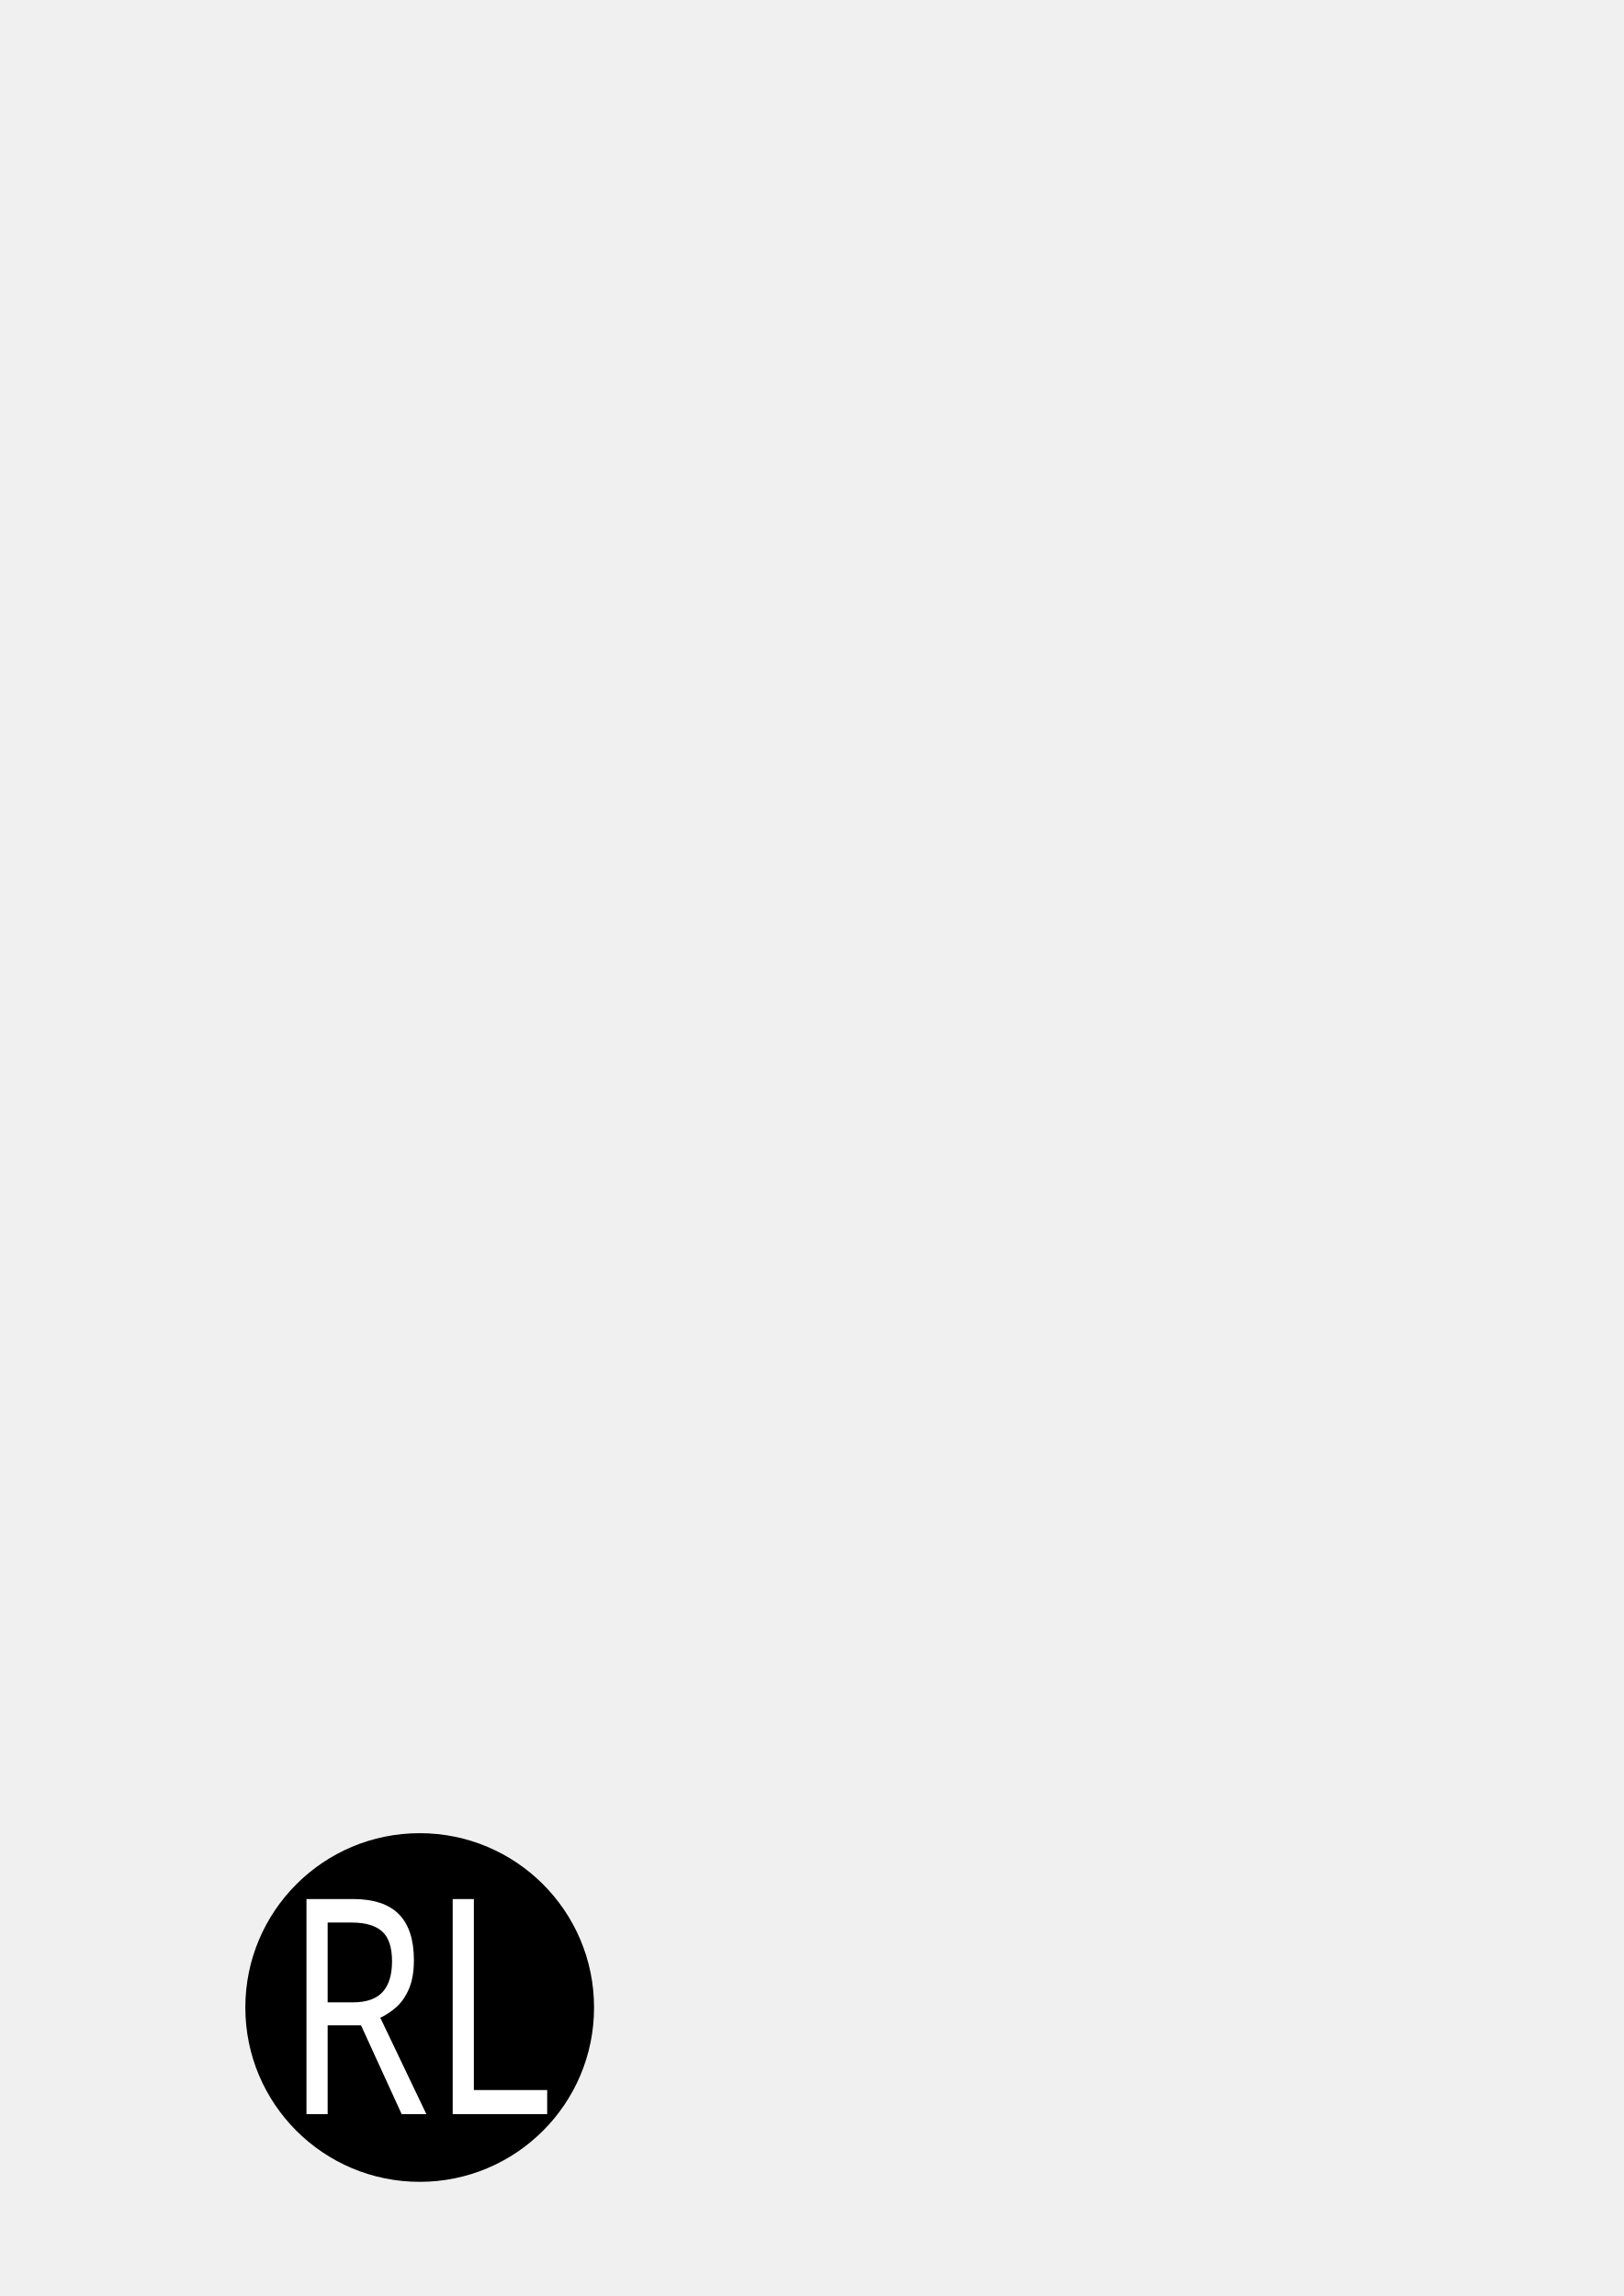
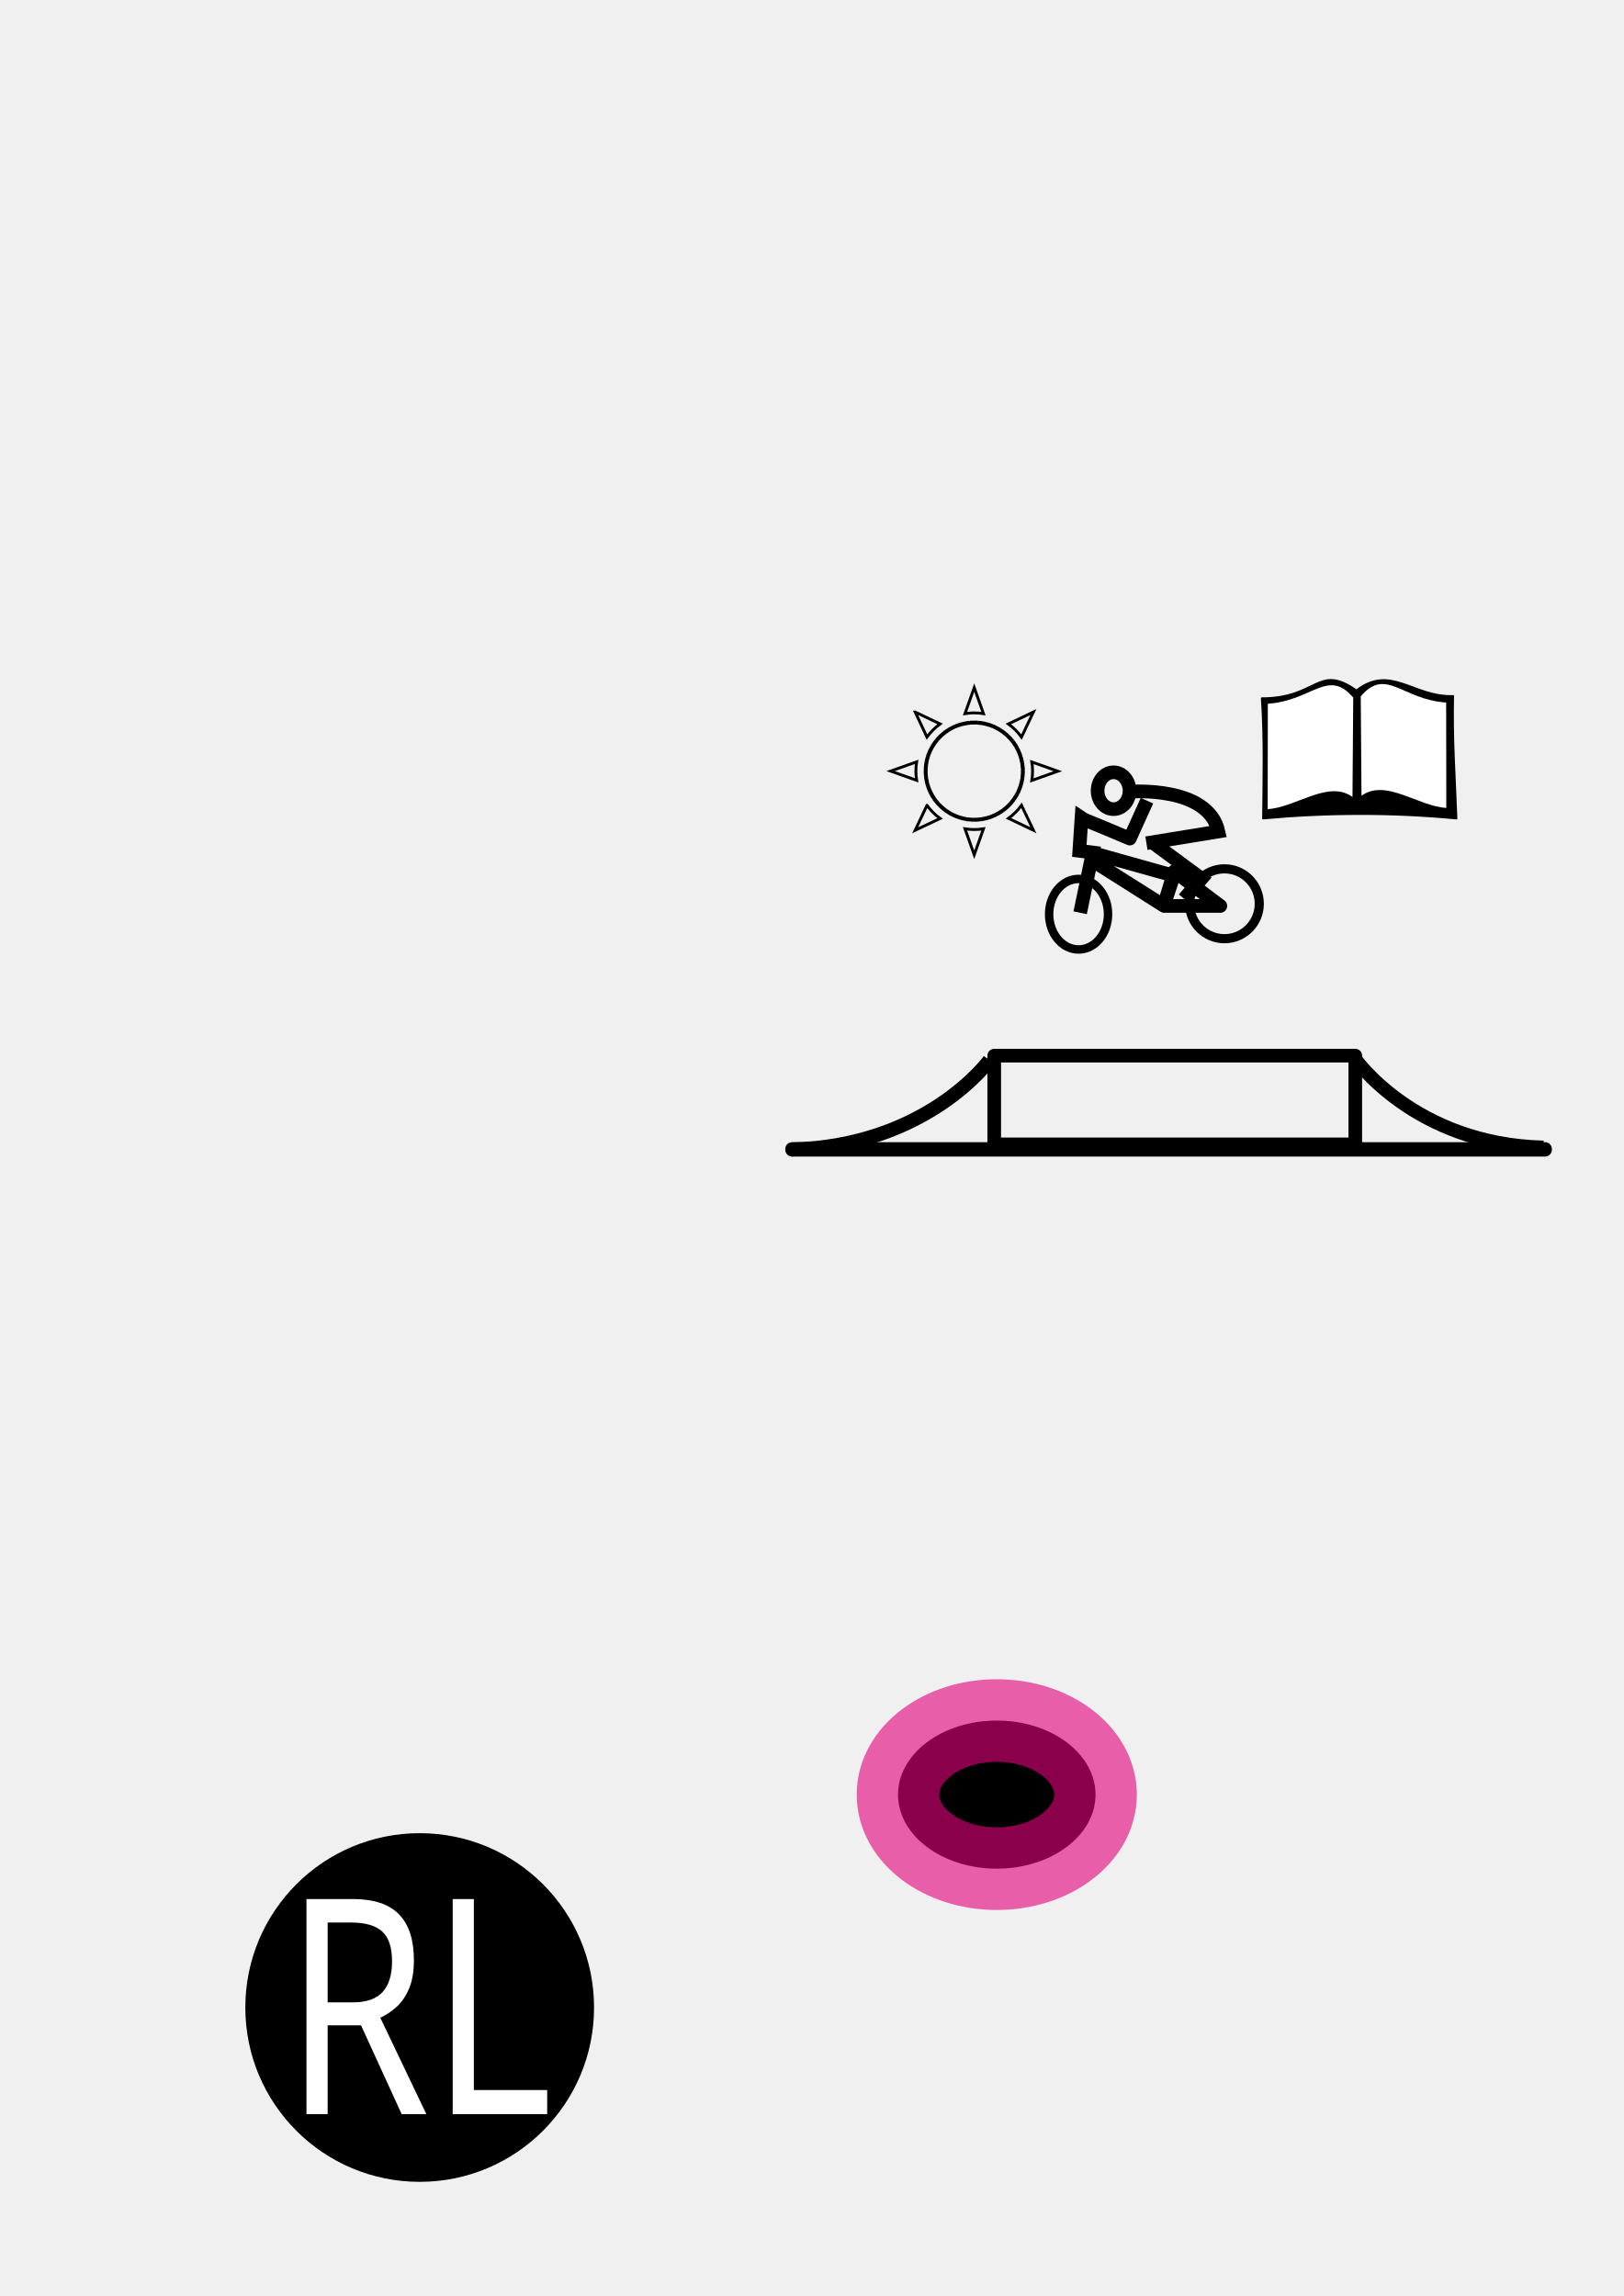
<svg xmlns="http://www.w3.org/2000/svg" width="210mm" height="297mm" viewBox="0 0 744.094 1052.362" id="svg2" version="1.1">
  <defs id="defs4" />
  <g id="layer1">
    <circle style="fill:#000000;stroke-width:14.7;stroke-miterlimit:4;stroke-dasharray:none" id="path4198" cx="192.333" cy="920.133" r="79.903" />
    <text xml:space="preserve" style="font-style:normal;font-weight:normal;font-size:121.957px;line-height:125%;font-family:sans-serif;letter-spacing:0px;word-spacing:0px;fill:#ffffff;fill-opacity:1;stroke:none;stroke-width:1px;stroke-linecap:butt;stroke-linejoin:miter;stroke-opacity:1" x="147.189" y="855.867" id="text4200" transform="scale(0.8832421,1.132192)">
      <tspan id="tspan4202" x="147.189" y="855.867">RL</tspan>
    </text>
+     <ellipse style="opacity:0.342;fill:none;stroke:#000000;stroke-width:0.125;stroke-miterlimit:4;stroke-dasharray:none;stroke-opacity:0" id="path5112" cx="512.299" cy="833.866" rx="57.629" ry="102.53" />
+     <ellipse style="opacity:1;fill:#000000;stroke:#e3007c;stroke-width:37.875;stroke-miterlimit:4;stroke-dasharray:none;stroke-opacity:0.608" id="path5114" cx="456.791" cy="822.552" rx="45.255" ry="33.941" />
+     <ellipse style="opacity:1;fill:none;stroke:#000000;stroke-width:3.872;stroke-miterlimit:3.9;stroke-dasharray:none;stroke-opacity:1" id="path5116" cx="494.283" cy="419.019" rx="13.5" ry="16.17" />
+     <ellipse style="opacity:1;fill:none;stroke:#000000;stroke-width:4.19;stroke-miterlimit:3.9;stroke-dasharray:none;stroke-opacity:1" id="path5116-3" cx="561.125" cy="414.237" rx="15.966" ry="16.011" />
+     <ellipse style="opacity:1;fill:none;stroke:#000000;stroke-width:6.25;stroke-miterlimit:3.9;stroke-dasharray:none;stroke-opacity:1" id="path5133" ry="8.438" rx="7.312" cy="362.425" cx="510.312" />
+     <path style="fill:none;fill-rule:evenodd;stroke:#000000;stroke-width:6.25;stroke-linecap:butt;stroke-linejoin:miter;stroke-miterlimit:4;stroke-dasharray:none;stroke-opacity:1" d="m 517.875,362.862 c 0,0 35.75,-2.875 40.5,18.25 l -33,5.375" id="path5135" />
+     <path style="fill:none;fill-rule:evenodd;stroke:#000000;stroke-width:6.25;stroke-linecap:butt;stroke-linejoin:miter;stroke-miterlimit:4;stroke-dasharray:none;stroke-opacity:1" d="m 527.75,385.862 22.875,16.875 -8,9.25" id="path5139" />
+     <path style="fill:none;fill-rule:evenodd;stroke:#000000;stroke-width:6.25;stroke-linecap:butt;stroke-linejoin:miter;stroke-miterlimit:4;stroke-dasharray:none;stroke-opacity:1" d="m 495,418.362 5.75,-27.625 -6.125,-0.75 1,-15.125 3,2 -5.125,-1.75" id="path5141" />
+     <path style="fill:none;fill-rule:evenodd;stroke:#000000;stroke-width:6.25;stroke-linecap:butt;stroke-linejoin:round;stroke-miterlimit:4;stroke-dasharray:none;stroke-opacity:1" d="m 496.75,375.737 c 1,0.125 21,8.625 21,8.625 l 7.875,-17.375" id="path5143" />
+     <path style="fill:none;fill-rule:evenodd;stroke:#000000;stroke-width:6.25;stroke-linecap:butt;stroke-linejoin:round;stroke-miterlimit:4;stroke-dasharray:none;stroke-opacity:1" d="m 502.5,395.612 31,19.625 25.75,0 -21.125,-15.875 -4.625,15.25 4.375,-13.25 -34.75,-9.75 z" id="path5145" />
+     <rect style="opacity:1;fill:none;stroke:#000000;stroke-width:6.25;stroke-linejoin:round;stroke-miterlimit:4;stroke-dasharray:none;stroke-opacity:1" id="rect5149" width="165.463" height="40.659" x="455.623" y="483.848" />
+     <rect style="opacity:1;fill:none;stroke:#000000;stroke-width:6.25;stroke-linejoin:round;stroke-miterlimit:4;stroke-dasharray:none;stroke-opacity:1" id="rect5151" width="345.068" height="0.354" x="362.992" y="526.628" />
+     <path style="fill:none;fill-rule:evenodd;stroke:#000000;stroke-width:6.25;stroke-linecap:butt;stroke-linejoin:round;stroke-miterlimit:4;stroke-dasharray:none;stroke-opacity:1" d="m 620.732,484.909 c 0,0 27.224,39.598 86.621,41.012" id="path5153" />
+     <path style="fill:none;fill-rule:evenodd;stroke:#000000;stroke-width:6.394;stroke-linecap:butt;stroke-linejoin:round;stroke-miterlimit:4;stroke-dasharray:none;stroke-opacity:1" d="m 453.467,485.92 c 0,0 -28.547,39.52 -90.831,40.932" id="path5153-6" />
+     <g id="layer1-5" transform="matrix(1.782141,0,0,1.782141,403.6895,310.7093)">
+       <g id="g3936">
+         <path d="M 24,2.5 21.625,9.188 C 22.399,9.064 23.191,9 24,9 c 0.809,0 1.601,0.064 2.375,0.188 L 24,2.5 Z m -15.188,6.281 3.031,6.438 c 0.935,-1.29 2.085,-2.44 3.375,-3.375 L 8.813,8.781 Z m 30.406,0 -6.438,3.062 c 1.29,0.935 2.44,2.085 3.375,3.375 L 39.218,8.781 Z m -30.03,12.813 -6.688,2.375 6.688,2.375 c -0.12,-0.764 -0.188,-1.546 -0.188,-2.344 0,-0.819 0.061,-1.622 0.188,-2.406 z m 29.624,0.031 c 0.124,0.774 0.188,1.566 0.188,2.375 0,0.809 -0.064,1.601 -0.188,2.375 l 6.688,-2.375 -6.688,-2.375 z m -26.968,11.156 -3.031,6.407 6.407,-3.032 c -1.29,-0.935 -2.44,-2.085 -3.375,-3.375 z m 24.312,0 c -0.926,1.278 -2.069,2.413 -3.344,3.344 l 6.406,3.062 -3.062,-6.406 z m -14.531,6.031 2.375,6.688 2.375,-6.688 c -0.774,0.124 -1.566,0.188 -2.375,0.188 -0.809,0 -1.601,-0.064 -2.375,-0.188 z" style="fill:none;stroke:#000000;stroke-width:0.737;stroke-linecap:square" id="path7492" />
+         <circle transform="matrix(0.77806,-1.0613,1.0613,0.77806,67.48,3.6413)" style="fill:none;stroke:#000000;stroke-width:0.76;stroke-linecap:square;stroke-dasharray:0.76, 0.76" id="path7498" cx="-32" cy="-17.5" r="9.5" />
+       </g>
+     </g>
+     <g transform="matrix(0.194901,0,0,0.194901,576.3884,179.116)" id="layer1-6">
+       <path d="m 12.374,1006 c 150.75,-13.875 302.39,-14.408 455.02,0 -3.444,-95.638 -10.307,-189.32 -7.778,-288.37 -93.751,3.259 -147.24,-75.783 -227.58,-13.081 -90.906,-64.653 -90.903,18.62 -222.62,18.385 6.287,95.682 3.846,189.18 2.953,283.07 z" style="fill:#000000;stroke:#000000;stroke-width:4;stroke-linecap:round;stroke-linejoin:round" id="path3877" />
+       <path d="m 243.95,952.31 c 56.969,-41.116 133.46,25.072 199.4,28.638 L 443,733.098 C 338.73,726.298 301.77,648.823 242.18,718.602 Z" style="fill:#ffffff" id="path3879" />
+       <path style="fill:#ffffff" d="M 222.74,955.14 C 165.77,914.02 89.28,980.21 23.34,983.77 l 0.348,-247.84 c 104.27,-6.8 141.22,-84.27 200.82,-14.49 z" id="path3881" />
+     </g>
  </g>
</svg>
